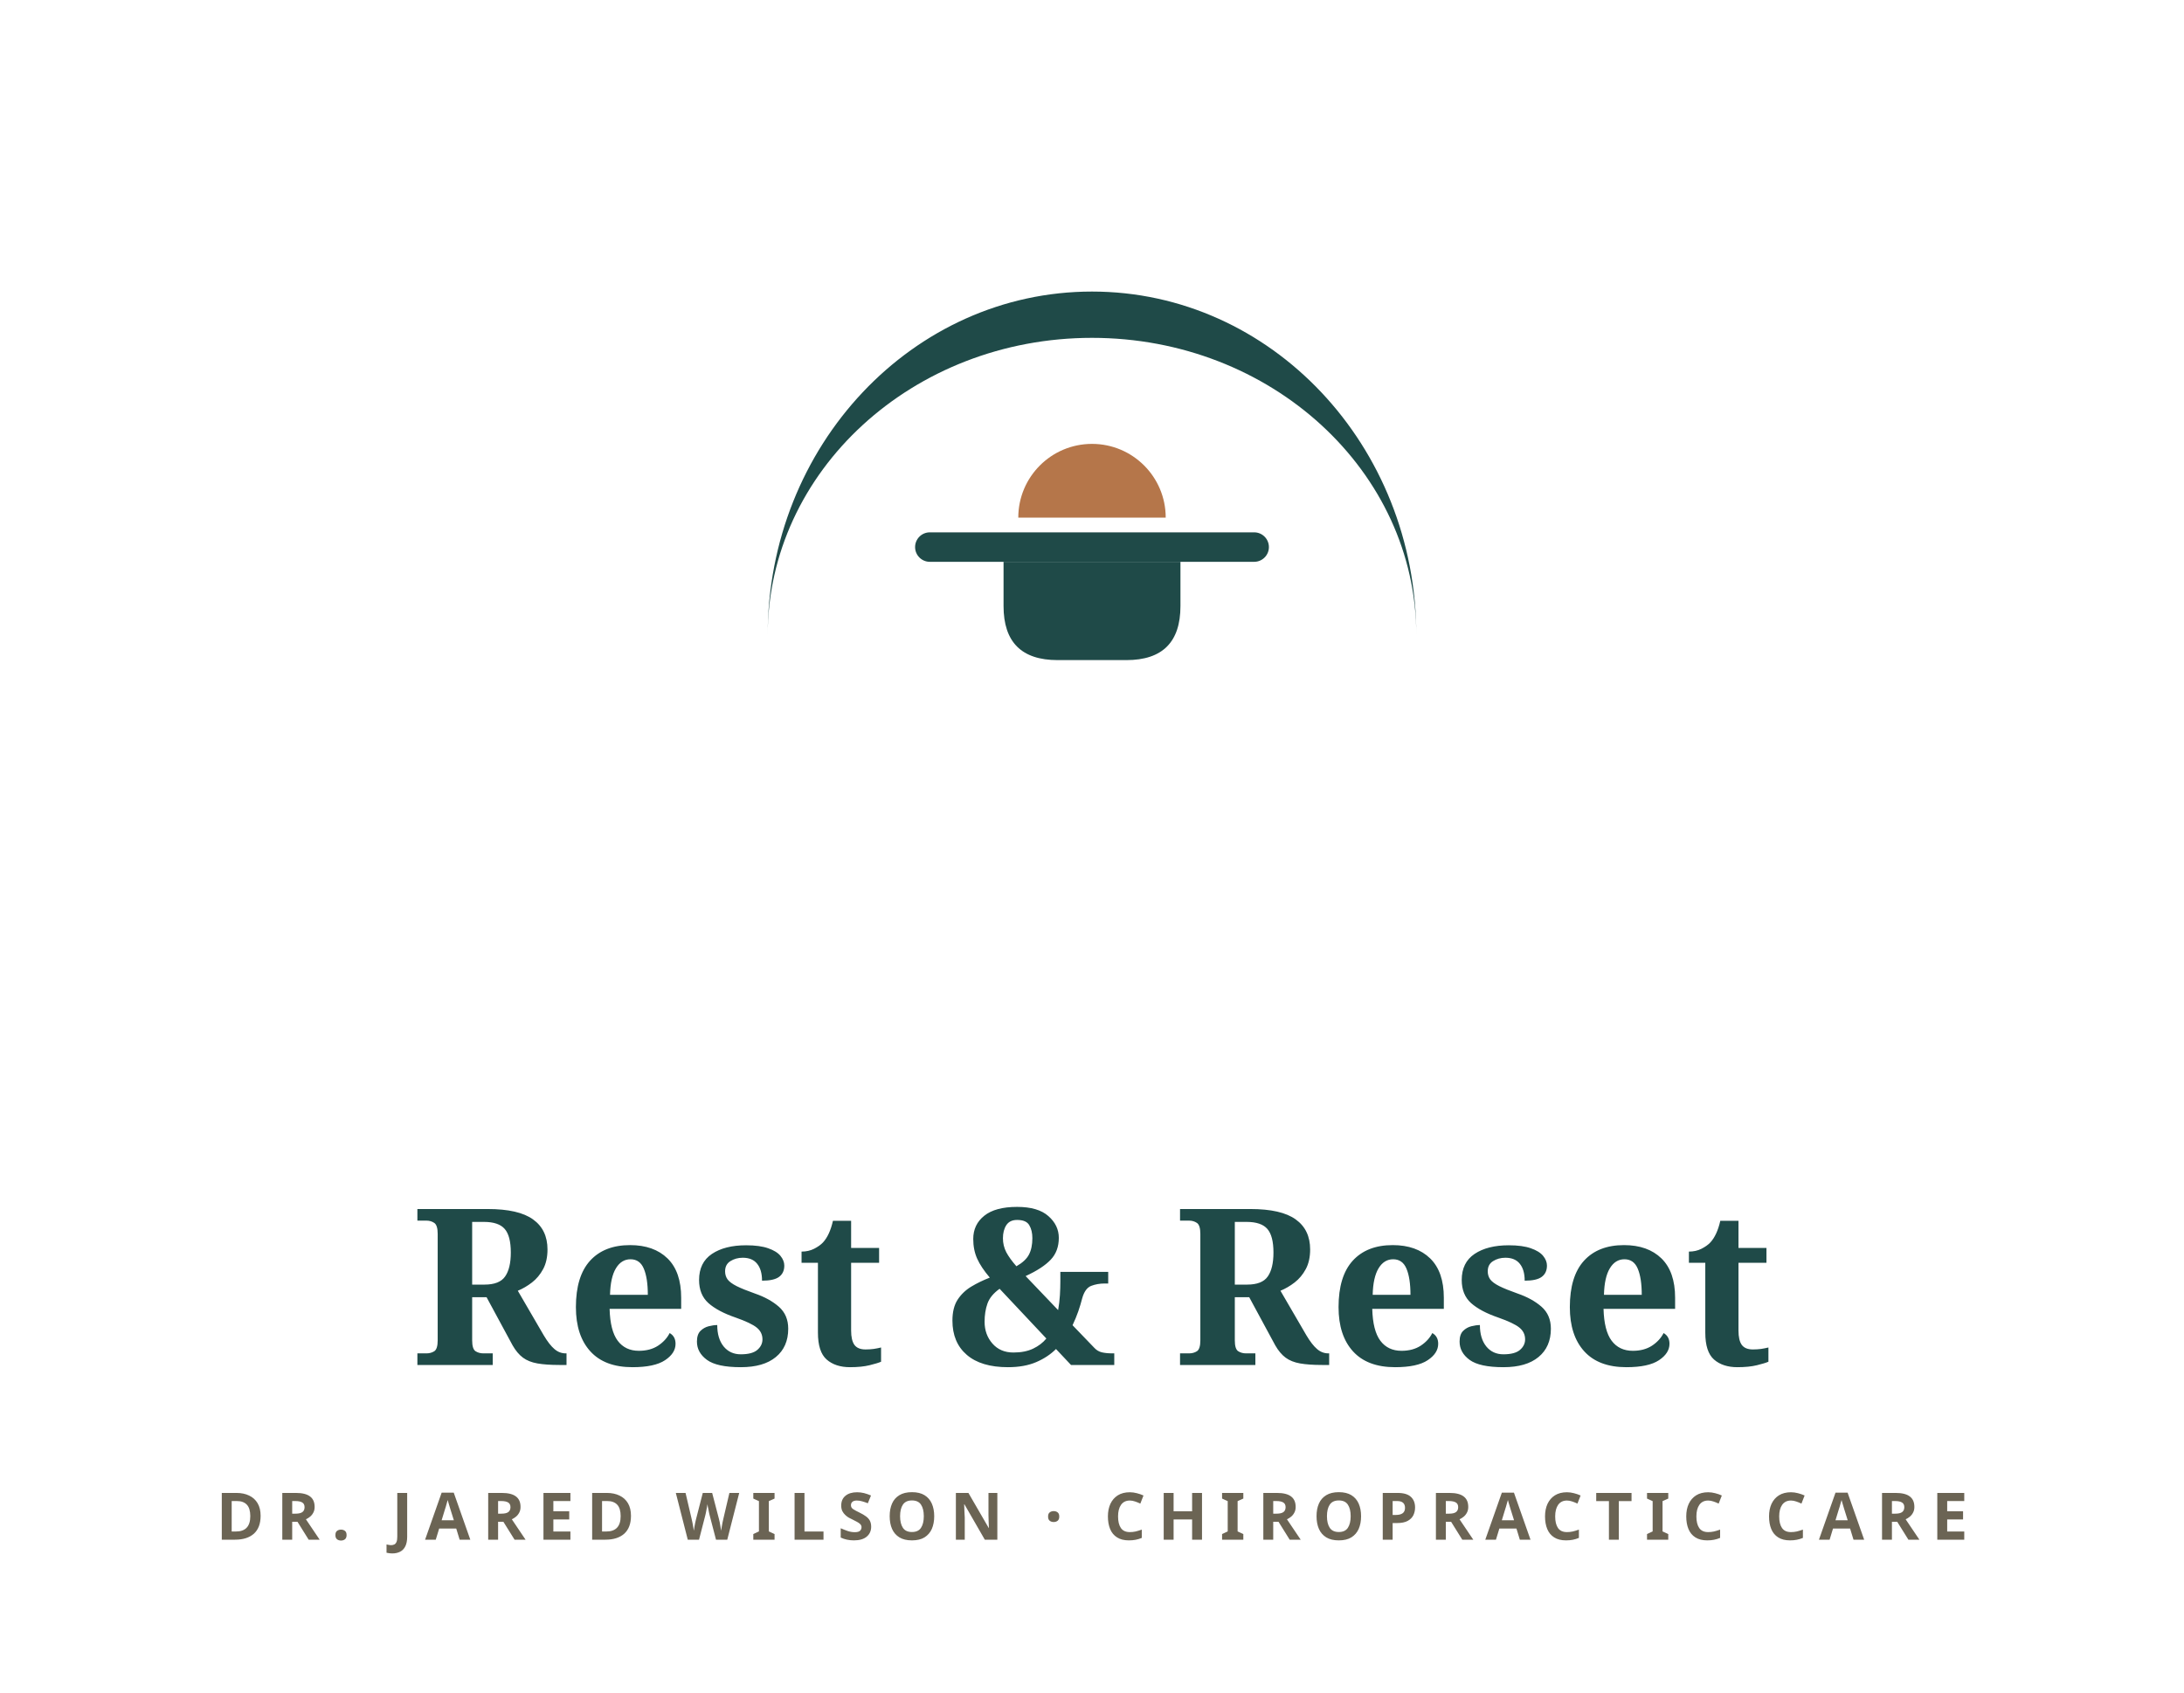
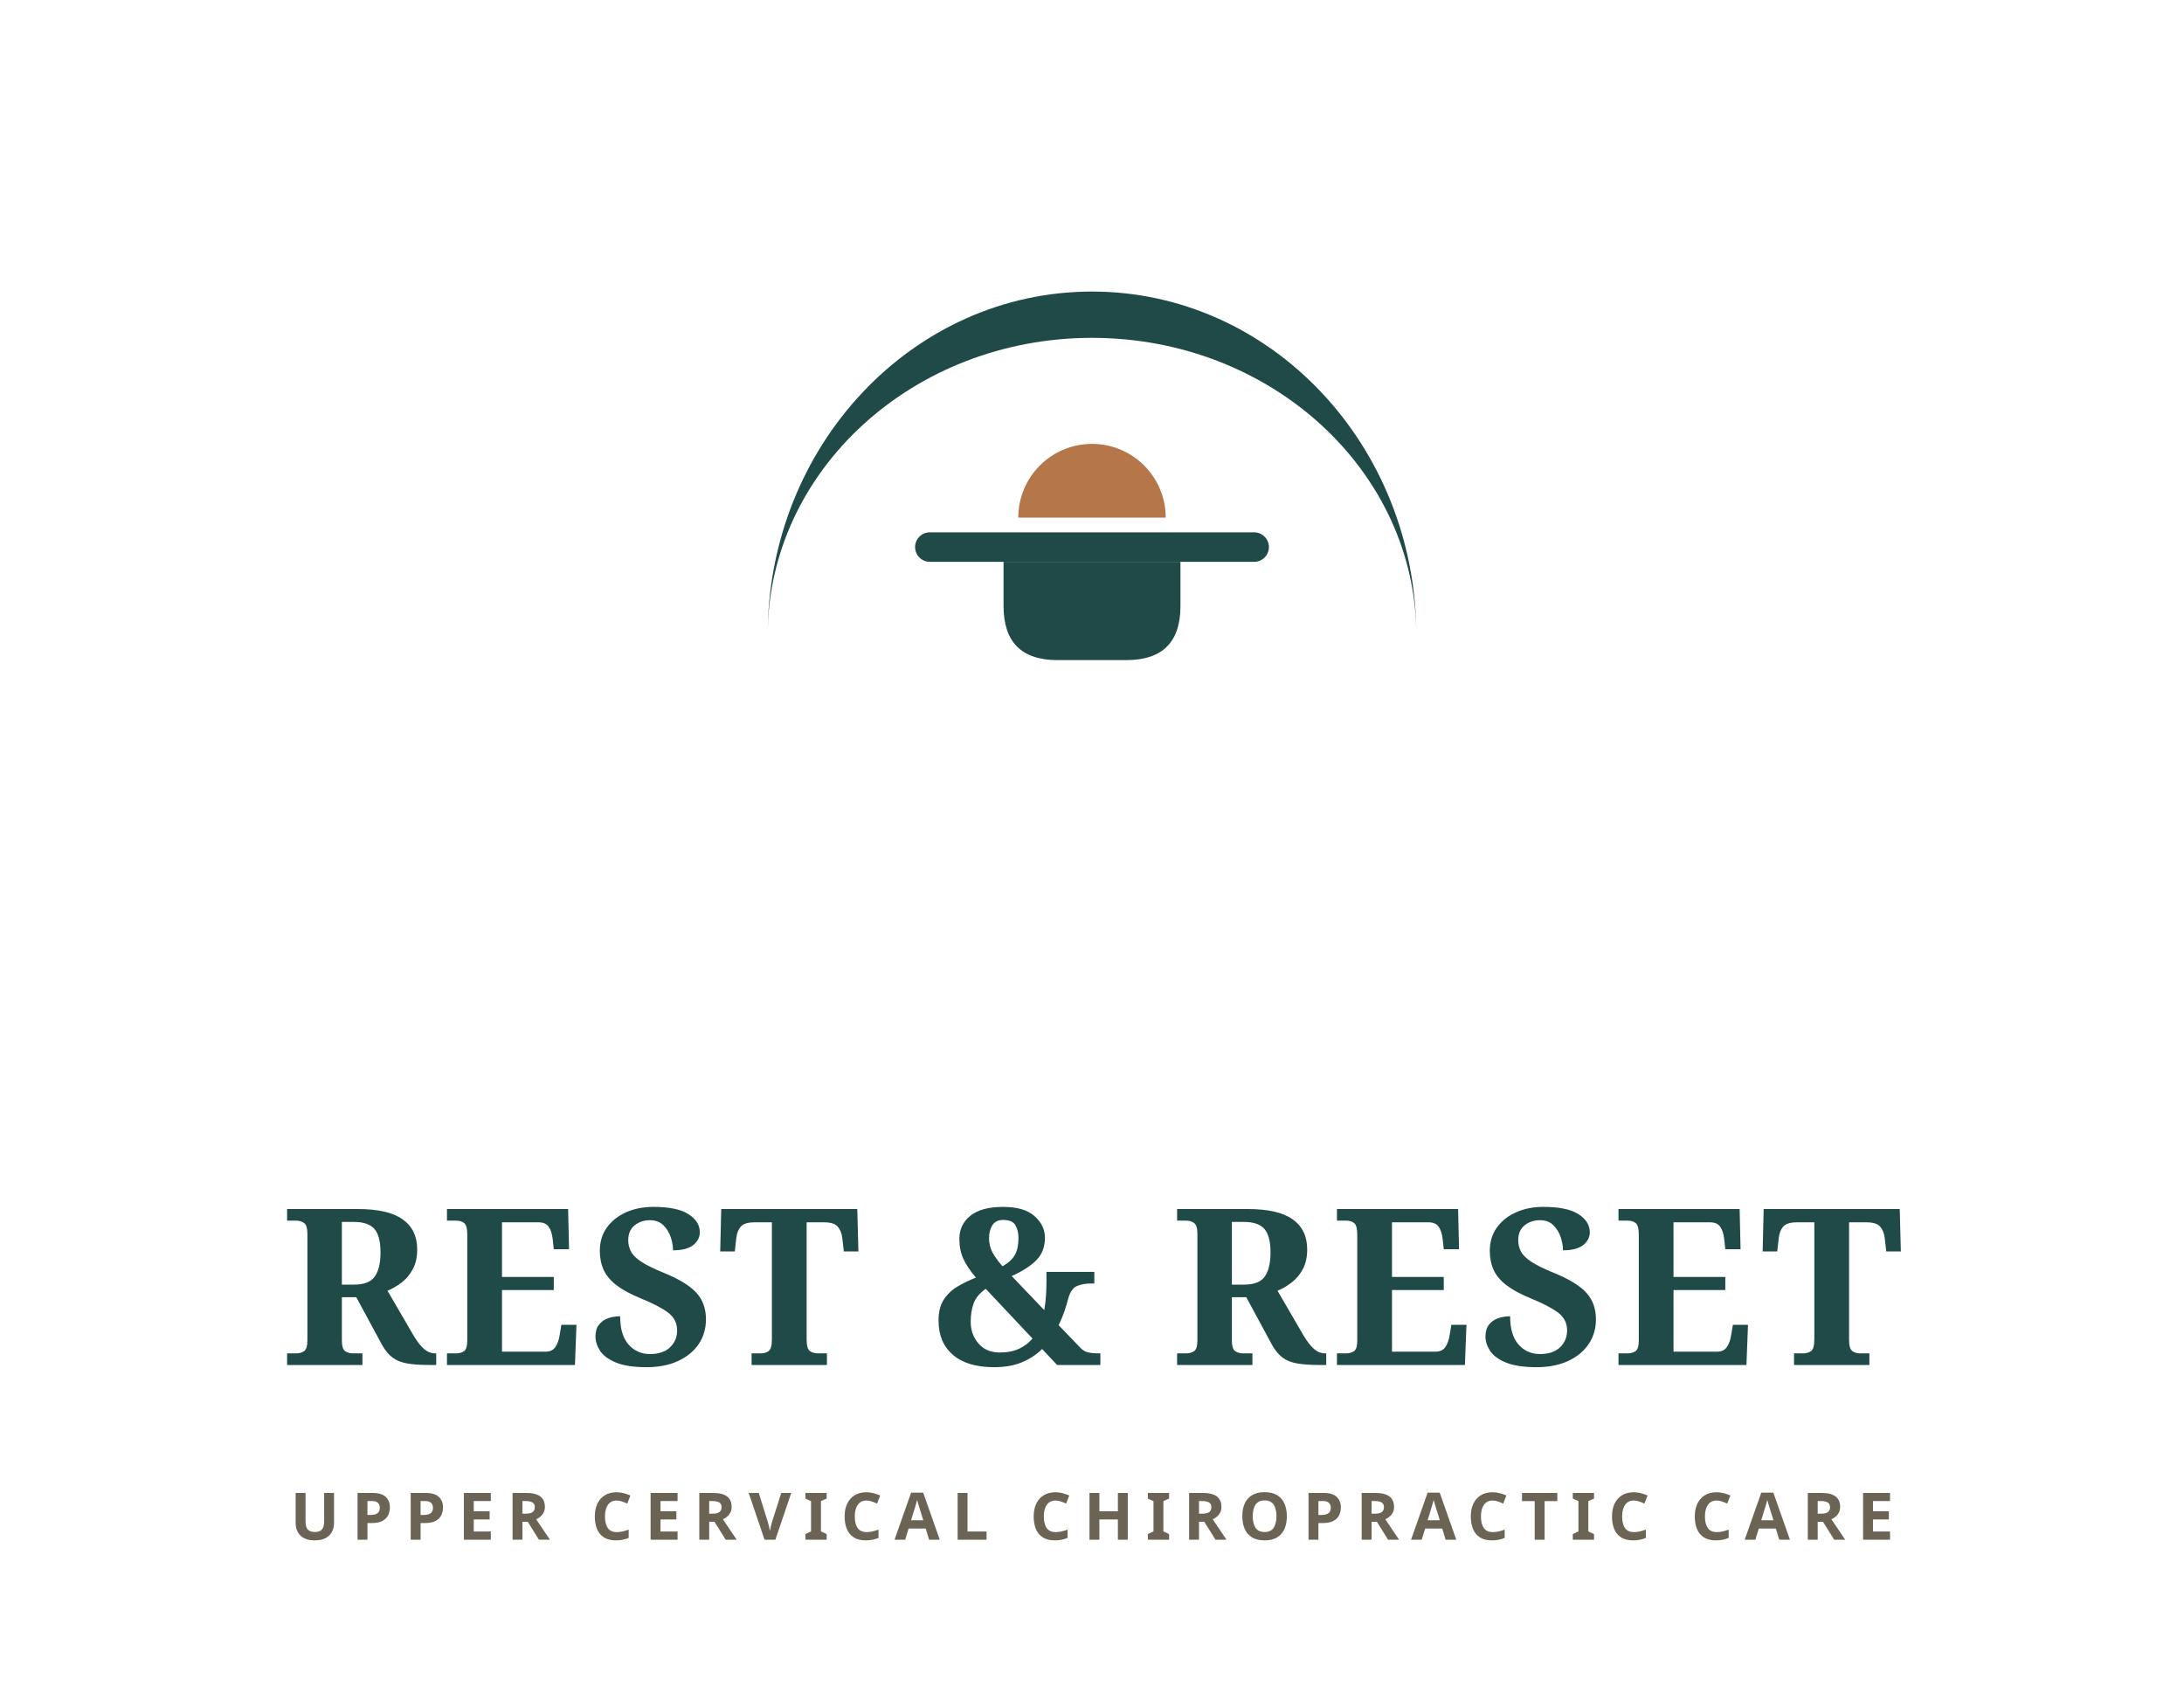
<svg xmlns="http://www.w3.org/2000/svg" viewBox="0 0 400 310">
  <g transform="translate(110 -6) scale(0.9)">
    <g fill="#1F4A48" color="#1F4A48">
      <path d="M34,136 A66,70 0 0 1 166,136 A62.1,57 0 0 0 34,136 Z" />
      <path fill="#B5764A" d="M85,112 A15,15 0 0 1 115,112 Z" />
      <rect x="64" y="115" width="72" height="6" rx="3" />
      <path d="M82,121 H118 V130 Q118,141 107,141 H93 Q82,141 82,130 Z" />
    </g>
  </g>
-   <text x="200" y="250" text-anchor="middle" font-family="Lora, Georgia, serif" font-weight="600" font-size="40" fill="#1F4A48">Rest &amp; Reset</text>
-   <text x="200" y="282" text-anchor="middle" font-family="Archivo, sans-serif" font-weight="600" font-size="12" letter-spacing="2.2" fill="#6B6454">DR. JARED WILSON · CHIROPRACTIC CARE</text>
+   <text x="200" y="250" text-anchor="middle" font-family="Lora, Georgia, serif" font-weight="600" font-size="40" letter-spacing="1" fill="#1F4A48">REST &amp; RESET</text>
+   <text x="200" y="282" text-anchor="middle" font-family="Archivo, sans-serif" font-weight="600" font-size="12" letter-spacing="2.2" fill="#6B6454">UPPER CERVICAL CHIROPRACTIC CARE</text>
</svg>
